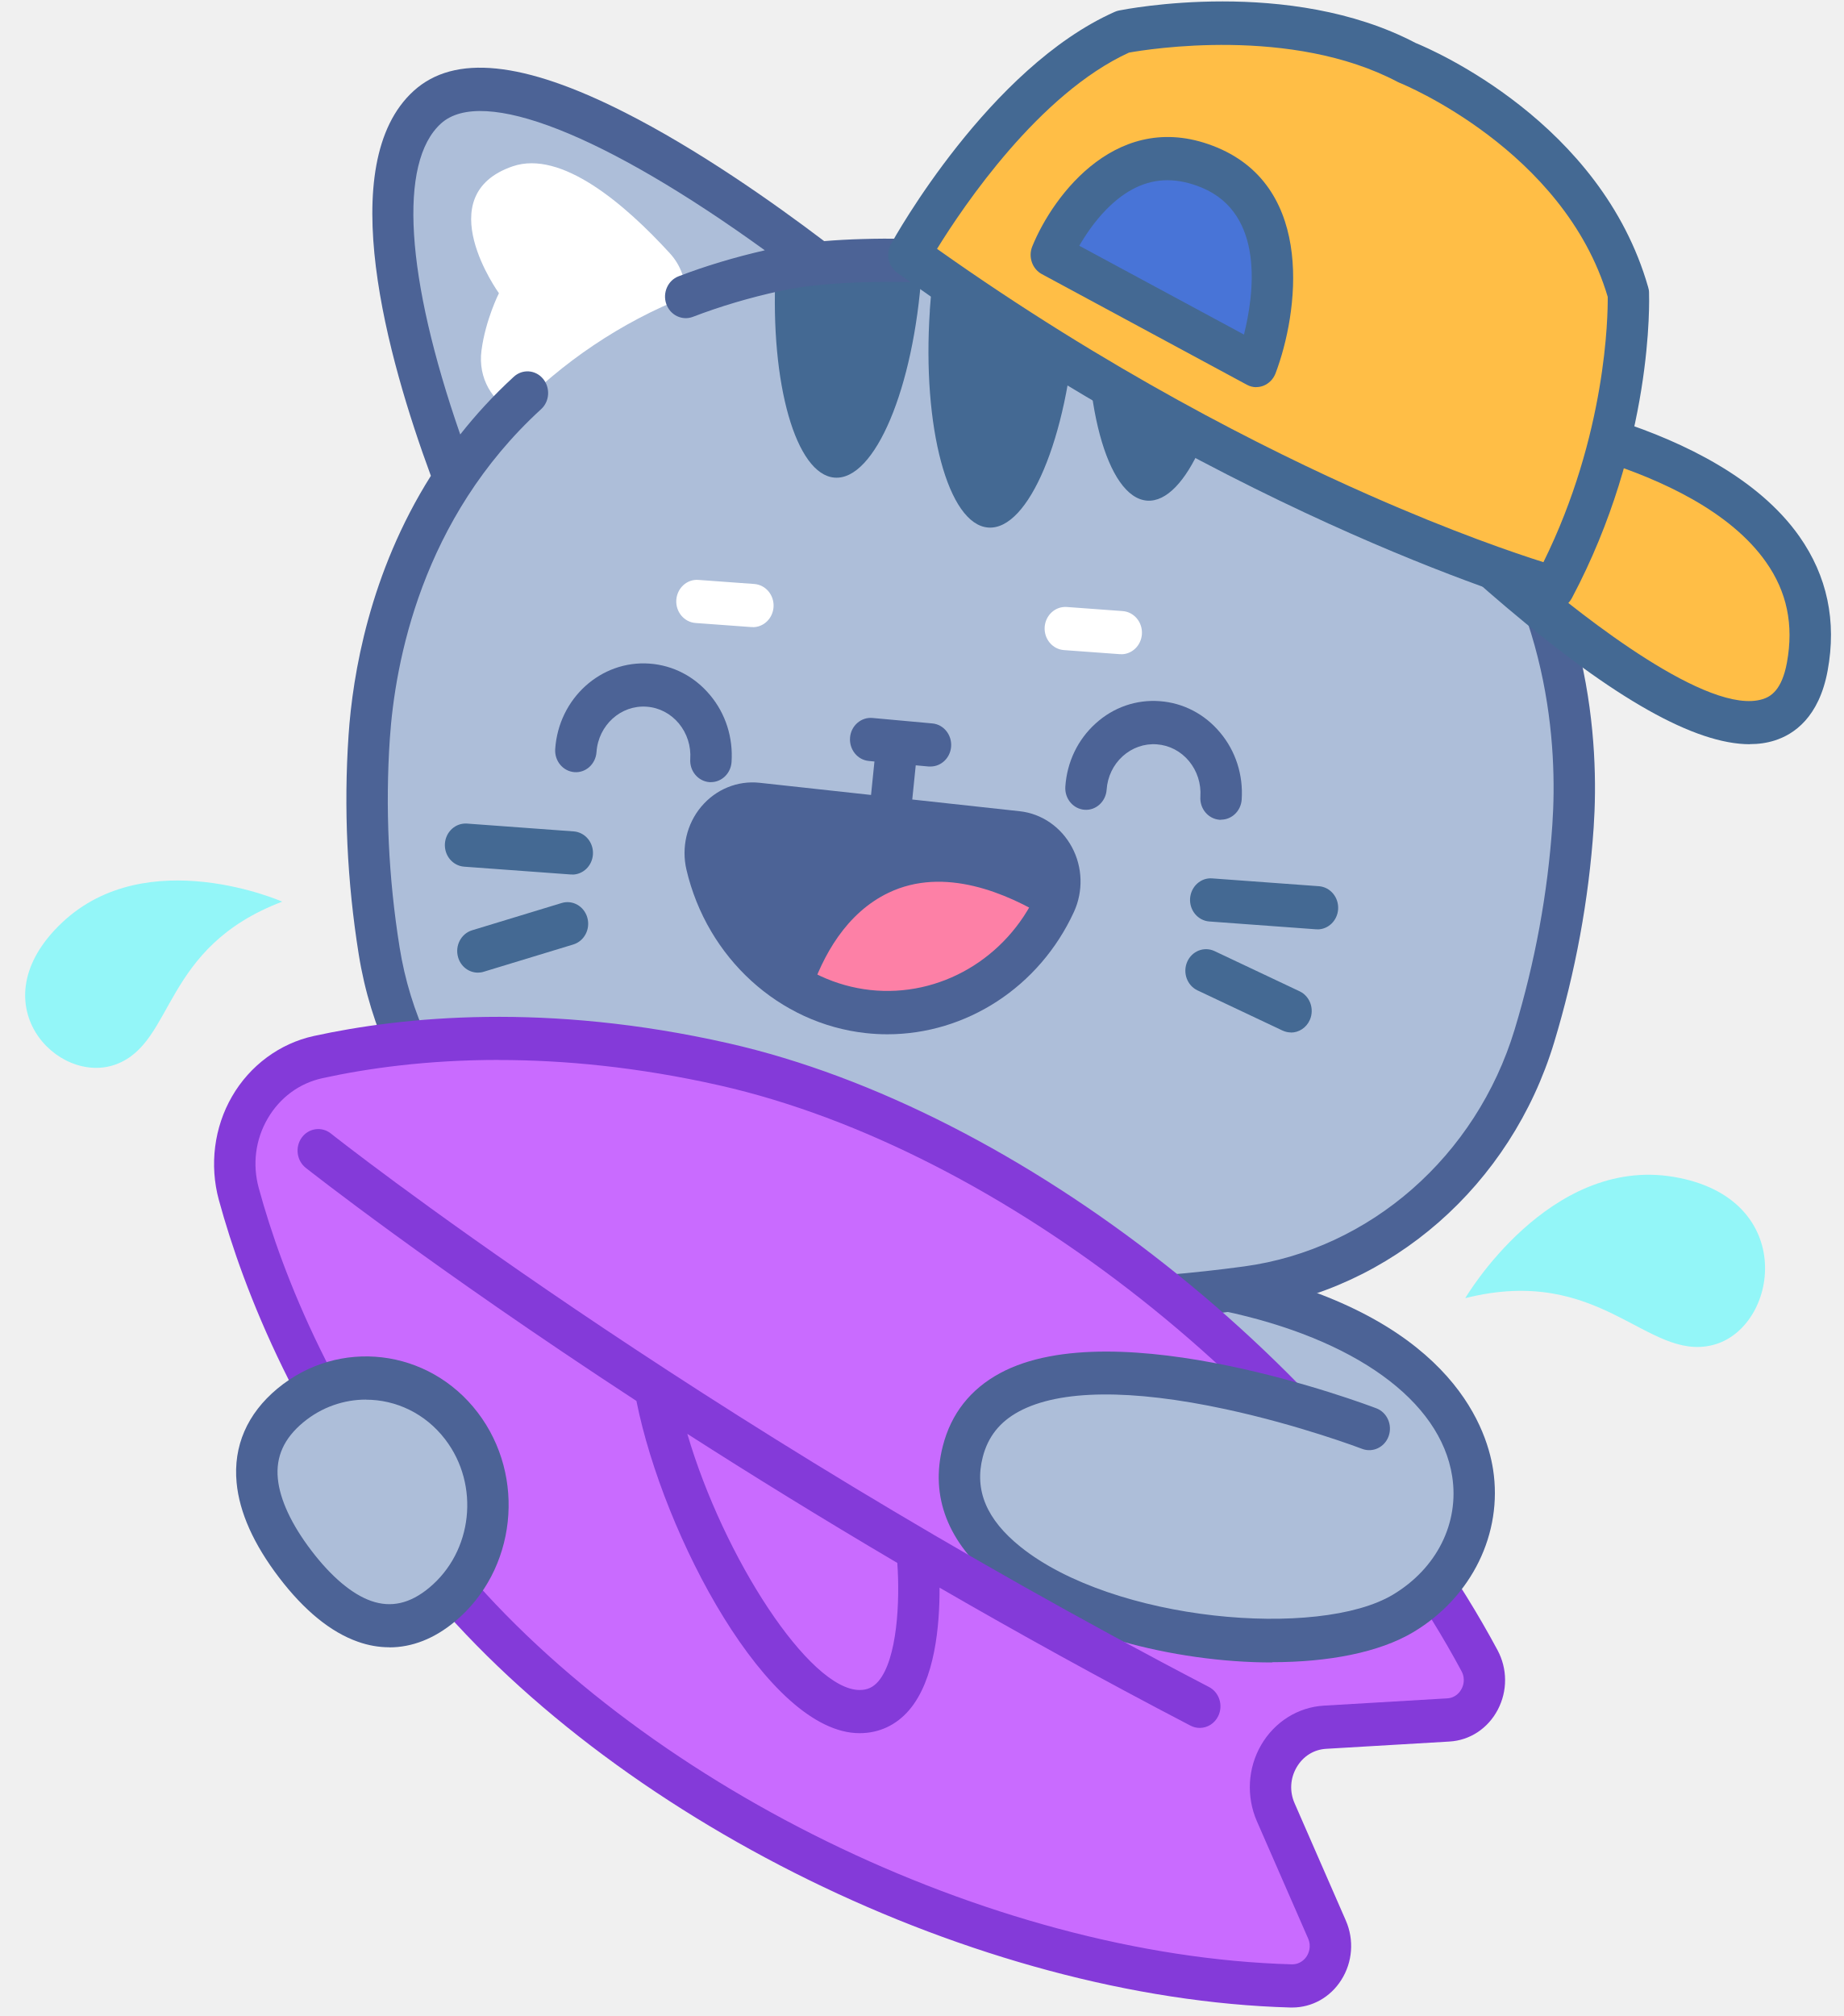
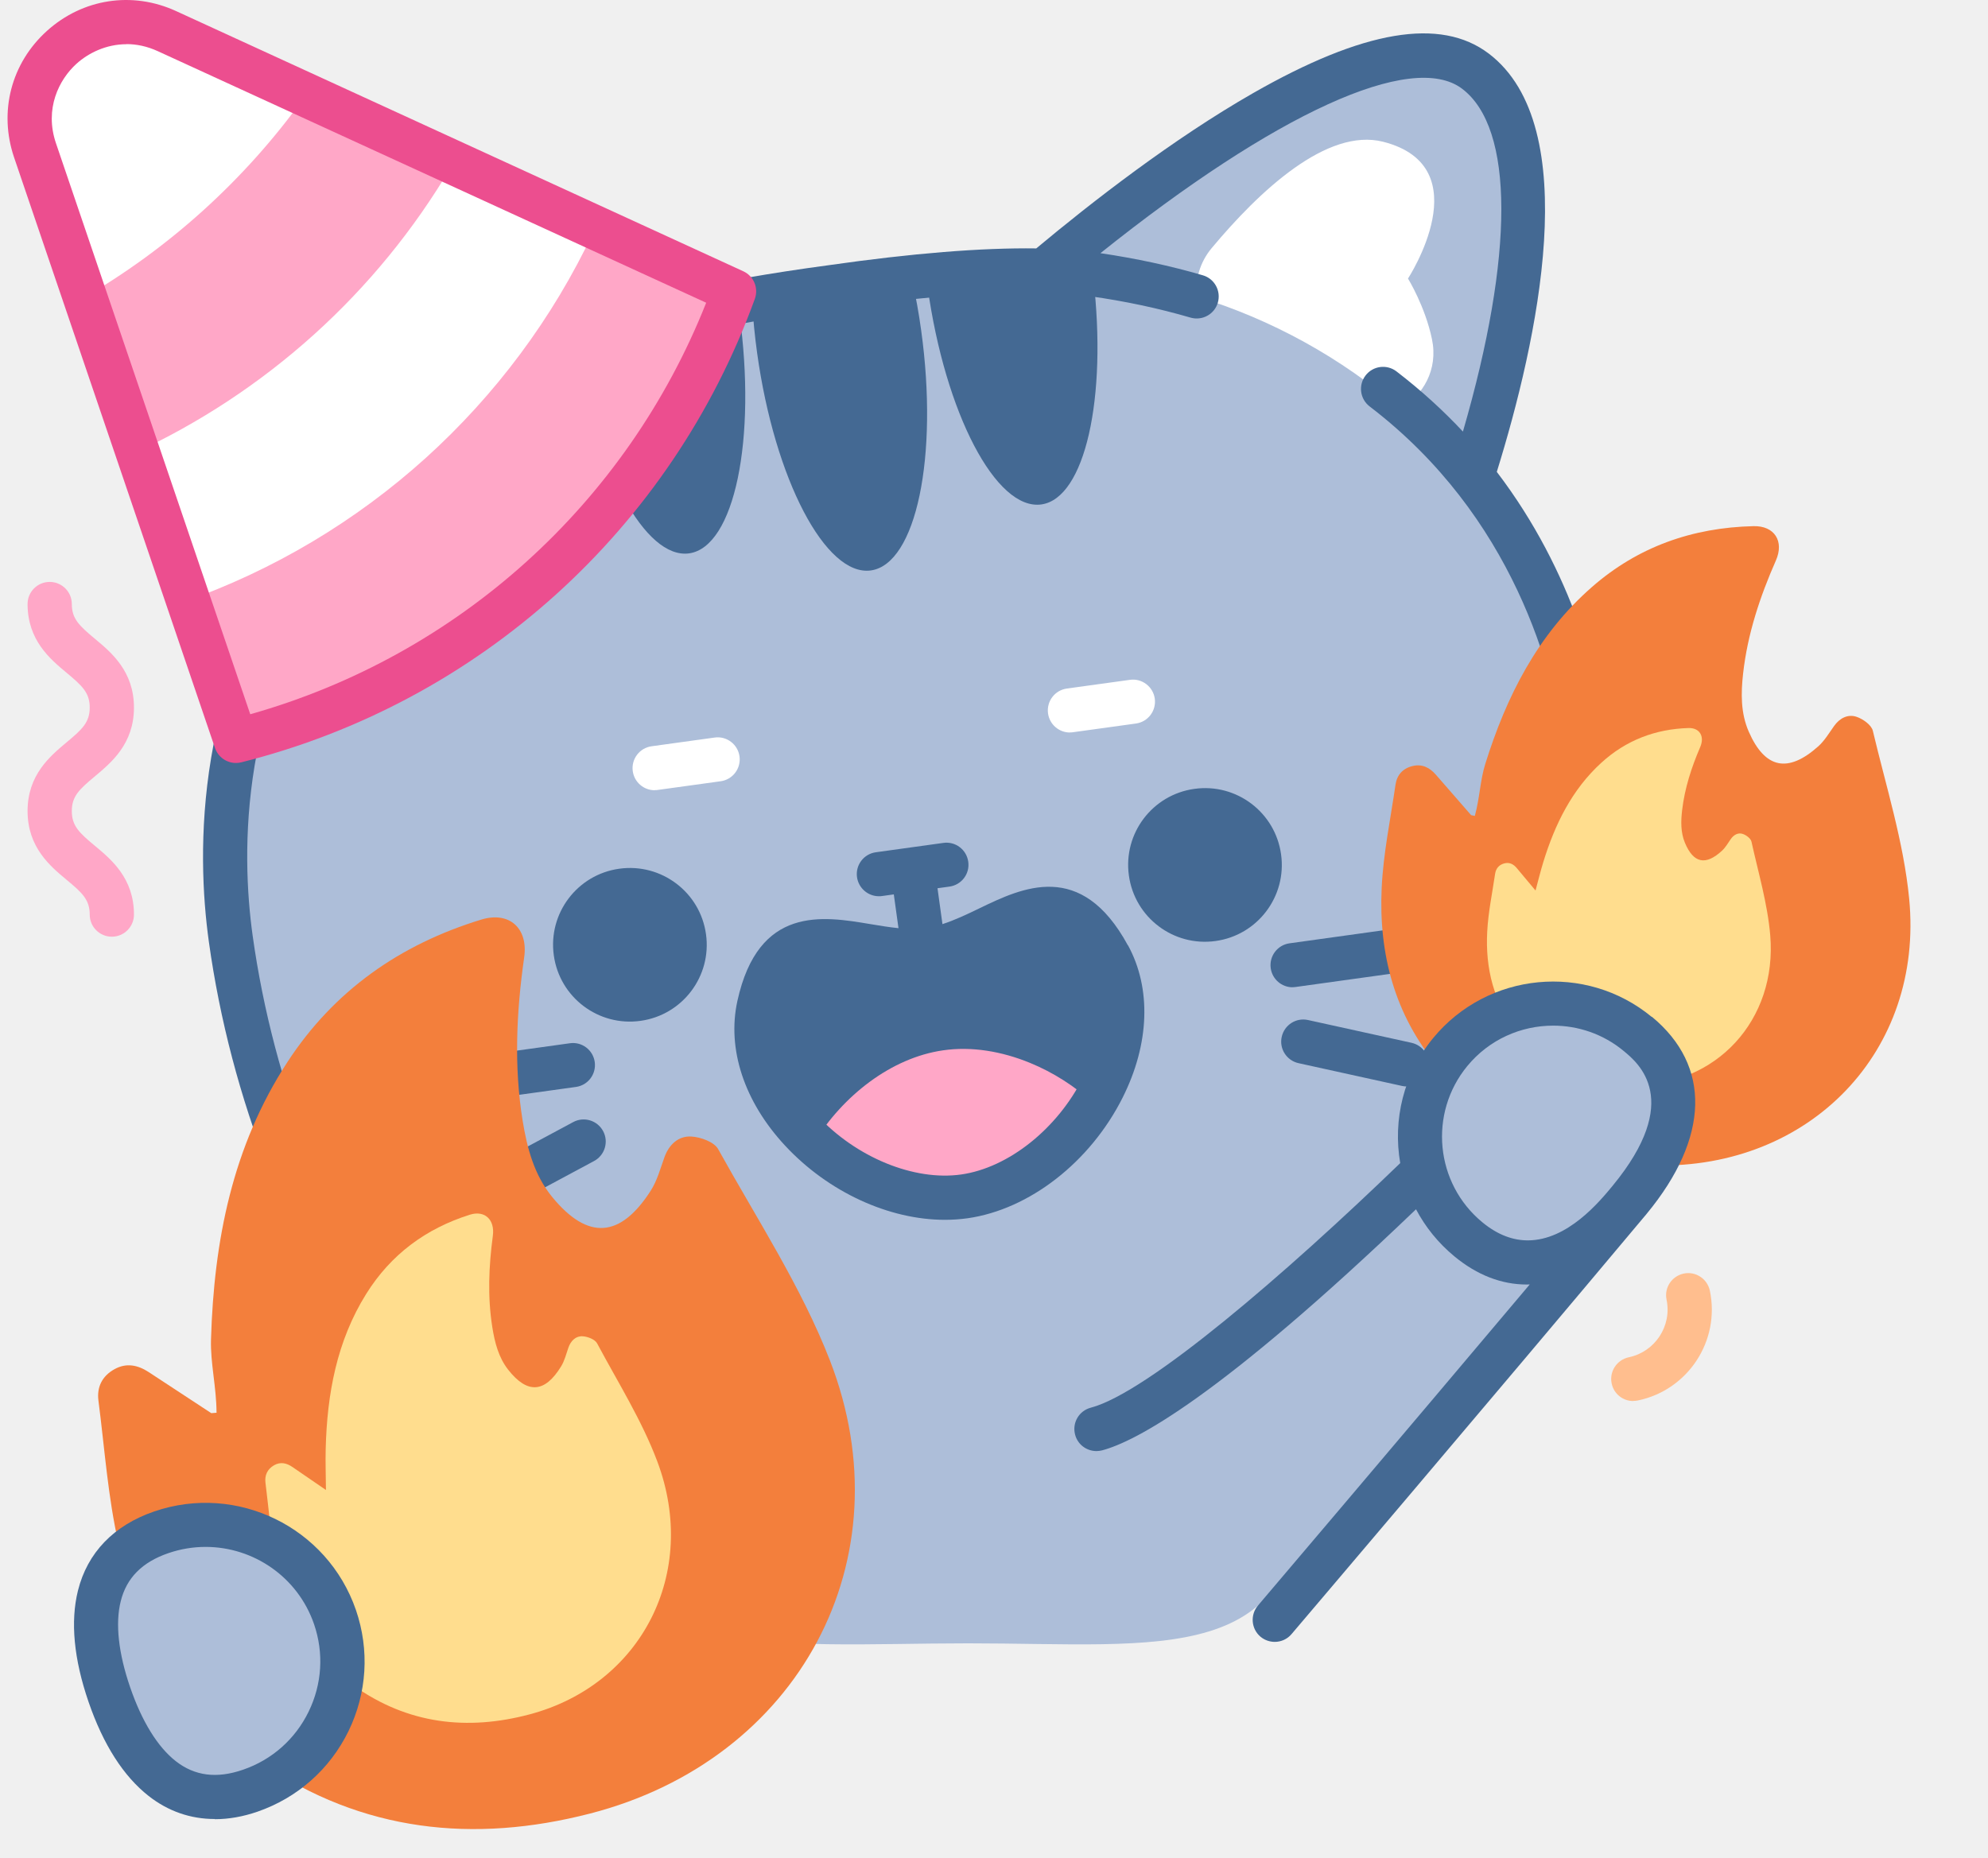
- <svg xmlns="http://www.w3.org/2000/svg" width="139" height="152" viewBox="0 0 139 152" fill="none">
-   <path d="M105.807 121.637C114.781 116.257 114.236 100.892 90.394 96.835L72.589 109.431C69.429 121.664 97.023 126.9 105.807 121.643V121.637Z" fill="#ADBED9" />
-   <path d="M32.229 8.072C37.997 2.85 54.475 14.336 61.702 19.852C65.486 19.476 70.335 19.565 75.86 20.003C81.392 20.387 86.201 21.004 89.9 21.929C97.797 17.522 118.492 35.43 114.892 42.023C118.157 48.828 119.031 56.086 118.611 62.254C118.249 67.585 117.283 72.862 115.7 78.091C112.606 88.303 104.196 95.704 94.013 97.082C86.148 98.144 78.343 98.391 70.591 97.822C62.838 97.253 55.145 95.862 47.504 93.655C37.61 90.797 30.277 82.238 28.589 71.67C27.728 66.256 27.479 60.89 27.84 55.558C28.254 49.397 30.094 42.338 34.246 36.081C31.578 29.029 26.5 13.253 32.229 8.065V8.072Z" fill="#ADBED9" />
-   <path d="M70.118 23.402C69.521 32.222 71.498 39.556 74.52 39.775C77.549 40.001 80.492 33.031 81.09 24.211C81.169 23.005 81.209 21.826 81.189 20.689C77.635 20.257 74.067 19.996 70.486 19.907C70.322 21.031 70.197 22.203 70.112 23.402H70.118Z" fill="#446993" />
-   <path d="M82.095 21.374C81.497 30.187 83.468 37.52 86.496 37.746C89.413 37.959 92.258 31.483 92.994 23.122C91.141 22.471 89.223 21.963 87.239 21.607C85.544 21.305 83.842 21.038 82.141 20.819C82.121 21.011 82.108 21.189 82.095 21.381V21.374Z" fill="#446993" />
-   <path d="M58.483 20.503C58.069 28.926 60.014 35.793 62.938 36.012C65.966 36.238 68.909 29.262 69.501 20.448C69.514 20.256 69.527 20.078 69.534 19.886C67.563 19.852 65.585 19.873 63.608 19.948C61.867 20.01 60.152 20.202 58.483 20.51V20.503Z" fill="#446993" />
-   <path d="M37.622 22.107C37.622 22.107 36.611 24.108 36.308 26.418C36.026 28.549 37.156 30.276 38.726 31.078C42.399 27.295 46.82 24.307 51.715 22.368C51.748 21.203 51.36 20.024 50.513 19.099C47.109 15.377 42.326 11.286 38.66 12.54C32.281 14.726 37.622 22.107 37.622 22.107Z" fill="white" />
-   <path d="M26.282 55.455C26.591 50.849 27.872 43.194 32.491 35.875C29.239 27.055 25.113 12.361 31.203 6.845C34.265 4.076 39.462 4.604 47.096 8.469C52.608 11.258 58.239 15.219 62.148 18.18C65.774 17.878 70.4 17.94 75.964 18.379C83.842 18.92 89.761 19.921 93.546 21.353C95.891 22.244 98.131 23.279 100.194 24.437C100.956 24.862 101.239 25.849 100.832 26.644C100.549 27.192 100.01 27.5 99.458 27.5C99.209 27.5 98.959 27.439 98.723 27.308C96.791 26.226 94.695 25.252 92.488 24.423C88.973 23.101 83.349 22.162 75.748 21.634C68.166 21.038 62.47 21.14 58.81 21.942C56.511 22.443 54.303 23.101 52.247 23.889C51.439 24.197 50.538 23.765 50.243 22.922C49.947 22.079 50.361 21.14 51.169 20.832C53.219 20.044 55.407 19.393 57.673 18.872C45.591 10.141 36.374 6.481 33.253 9.312C30.021 12.238 30.586 20.907 34.705 32.757C35.881 31.263 37.221 29.803 38.745 28.405C39.396 27.809 40.381 27.877 40.946 28.556C41.511 29.234 41.452 30.262 40.802 30.852C31.781 39.103 29.784 49.958 29.396 55.695C29.048 60.876 29.291 66.173 30.132 71.423C31.709 81.319 38.693 89.433 47.924 92.106C55.433 94.272 63.094 95.656 70.708 96.218C78.316 96.78 86.095 96.533 93.815 95.484C103.308 94.196 111.317 87.178 114.215 77.618C115.752 72.54 116.711 67.338 117.059 62.15C117.447 56.414 116.934 45.374 109.116 35.889C108.558 35.203 108.63 34.182 109.281 33.593C109.931 33.01 110.916 33.086 111.481 33.764C120.029 44.14 120.594 56.147 120.173 62.383C119.806 67.825 118.8 73.28 117.191 78.598C113.932 89.365 104.911 97.266 94.216 98.712C89.045 99.411 83.855 99.761 78.704 99.761C75.951 99.761 73.205 99.658 70.485 99.459C62.667 98.884 54.796 97.465 47.089 95.238C36.696 92.236 28.831 83.094 27.051 71.957C26.171 66.454 25.914 60.903 26.282 55.462V55.455Z" fill="#4C6396" />
-   <path d="M53.607 58.971C54.421 58.971 55.105 58.313 55.164 57.456C55.288 55.606 54.717 53.81 53.547 52.412C52.378 51.007 50.762 50.164 48.981 50.034C45.315 49.767 42.122 52.659 41.866 56.476C41.807 57.374 42.451 58.148 43.312 58.217C44.172 58.285 44.915 57.607 44.98 56.709C45.118 54.674 46.82 53.139 48.764 53.283C49.711 53.351 50.571 53.803 51.189 54.544C51.806 55.291 52.115 56.243 52.05 57.23C51.99 58.128 52.634 58.902 53.495 58.971C53.534 58.971 53.567 58.971 53.607 58.971Z" fill="#4C6396" />
-   <path d="M92.073 61.801C92.888 61.801 93.572 61.144 93.631 60.287C93.755 58.436 93.184 56.641 92.014 55.243C90.845 53.838 89.229 52.995 87.448 52.865C85.674 52.734 83.953 53.331 82.613 54.551C81.266 55.77 80.458 57.456 80.333 59.314C80.274 60.211 80.918 60.986 81.778 61.054C82.632 61.123 83.382 60.444 83.447 59.547C83.513 58.56 83.947 57.662 84.656 57.018C85.372 56.374 86.285 56.051 87.231 56.12C88.178 56.189 89.038 56.641 89.656 57.381C90.273 58.128 90.582 59.081 90.516 60.068C90.457 60.965 91.101 61.74 91.962 61.808C92.001 61.808 92.034 61.808 92.073 61.808V61.801Z" fill="#4C6396" />
-   <path d="M43.154 65.94C43.969 65.94 44.652 65.282 44.711 64.425C44.77 63.528 44.127 62.753 43.266 62.685L35.218 62.095C34.357 62.034 33.614 62.705 33.549 63.603C33.49 64.501 34.134 65.275 34.994 65.344L43.042 65.933C43.082 65.933 43.115 65.933 43.154 65.933V65.94Z" fill="#446993" />
-   <path d="M36.038 73.334C36.182 73.334 36.327 73.314 36.478 73.266L43.232 71.21C44.06 70.956 44.533 70.052 44.289 69.188C44.046 68.325 43.179 67.831 42.351 68.085L35.597 70.141C34.77 70.394 34.297 71.299 34.54 72.162C34.737 72.875 35.361 73.334 36.038 73.334Z" fill="#446993" />
-   <path d="M99.346 70.073C100.16 70.073 100.844 69.415 100.903 68.558C100.962 67.66 100.318 66.886 99.457 66.817L91.409 66.228C90.549 66.159 89.806 66.838 89.74 67.736C89.681 68.633 90.325 69.408 91.186 69.476L99.234 70.066C99.273 70.066 99.306 70.066 99.346 70.066V70.073Z" fill="#446993" />
-   <path d="M97.347 77.851C97.939 77.851 98.51 77.495 98.773 76.891C99.128 76.069 98.779 75.11 97.998 74.74L91.585 71.71C90.797 71.34 89.877 71.704 89.522 72.519C89.168 73.341 89.516 74.301 90.298 74.671L96.71 77.7C96.92 77.796 97.137 77.844 97.354 77.844L97.347 77.851Z" fill="#446993" />
-   <path d="M56.773 47.287C57.587 47.287 58.271 46.629 58.33 45.772C58.389 44.874 57.745 44.1 56.885 44.031L52.667 43.723C51.806 43.654 51.063 44.333 50.998 45.231C50.939 46.129 51.583 46.903 52.443 46.971L56.661 47.28C56.7 47.28 56.733 47.28 56.773 47.28V47.287Z" fill="white" />
-   <path d="M84.55 49.329C85.365 49.329 86.048 48.671 86.107 47.815C86.166 46.917 85.522 46.142 84.662 46.074L80.444 45.765C79.583 45.704 78.841 46.375 78.775 47.273C78.716 48.171 79.36 48.945 80.22 49.014L84.438 49.322C84.478 49.322 84.511 49.322 84.55 49.322V49.329Z" fill="white" />
-   <path d="M53.278 65.173C53.685 66.92 54.395 68.545 55.354 69.991C56.773 72.142 58.738 73.89 61.063 75C62.417 75.651 63.895 76.076 65.459 76.254C69.71 76.714 73.717 75.151 76.595 72.307C77.515 71.395 78.316 70.354 78.973 69.203C79.19 68.826 79.387 68.435 79.578 68.037C80.635 65.735 79.164 63.035 76.726 62.767L57.102 60.629C54.664 60.369 52.693 62.699 53.272 65.173H53.278Z" fill="#4C6396" />
-   <path d="M61.063 75.007C62.417 75.658 63.895 76.083 65.459 76.261C69.709 76.721 73.717 75.158 76.595 72.314C77.514 71.402 78.316 70.361 78.973 69.209C75.951 67.352 71.201 65.296 67.002 67.311C63.816 68.839 62.036 72.04 61.057 75.014L61.063 75.007Z" fill="#FD80A6" />
-   <path d="M52.878 60.821C53.975 59.512 55.617 58.84 57.273 59.019L65.682 59.937L65.939 57.415L65.518 57.374C64.657 57.298 64.027 56.504 64.099 55.613C64.171 54.715 64.933 54.057 65.787 54.132L70.301 54.544C71.162 54.619 71.793 55.414 71.72 56.305C71.648 57.155 70.965 57.792 70.17 57.792C70.124 57.792 70.078 57.792 70.032 57.792L69.053 57.703L68.79 60.28L76.891 61.164C78.546 61.342 80.018 62.356 80.833 63.878C81.641 65.379 81.693 67.201 80.984 68.75C78.376 74.425 72.857 77.982 66.911 77.982C66.379 77.982 65.84 77.954 65.295 77.893C58.758 77.18 53.318 72.225 51.761 65.564C51.373 63.898 51.787 62.123 52.871 60.828L52.878 60.821ZM54.803 64.782C56.044 70.107 60.4 74.069 65.63 74.644C70.86 75.213 75.905 72.273 78.172 67.332C78.448 66.729 78.428 66.043 78.113 65.454C77.791 64.851 77.226 64.46 76.569 64.392L56.951 62.26C56.294 62.185 55.67 62.445 55.23 62.966C54.803 63.473 54.645 64.138 54.796 64.789L54.803 64.782Z" fill="#4C6396" />
-   <path d="M23.985 79.703C19.498 80.683 16.752 85.419 18.013 90.017C19.86 96.774 23.9 107.075 32.724 118.047C47.059 135.879 74.344 149.085 97.365 149.729C99.494 149.791 100.952 147.495 100.066 145.474L96.202 136.633C94.934 133.727 96.859 130.403 99.914 130.225L109.211 129.677C111.34 129.553 112.608 127.141 111.57 125.202C100.309 104.238 76.407 85.192 54.615 80.244C41.199 77.201 30.575 78.257 23.985 79.696V79.703Z" fill="#C96BFF" />
-   <path d="M97.443 151.36C98.935 151.36 100.315 150.592 101.142 149.283C101.996 147.94 102.121 146.261 101.484 144.801L97.621 135.96C97.233 135.076 97.286 134.09 97.772 133.253C98.258 132.417 99.066 131.91 99.999 131.855L109.296 131.307C110.84 131.218 112.2 130.32 112.942 128.908C113.684 127.497 113.678 125.818 112.922 124.413C101.372 102.9 76.985 83.663 54.936 78.66C41.237 75.556 30.364 76.646 23.656 78.112C21.094 78.674 18.847 80.333 17.5 82.663C16.147 84.993 15.786 87.837 16.502 90.469C18.381 97.342 22.507 107.89 31.514 119.095C46.014 137.126 73.686 150.702 97.312 151.36C97.352 151.36 97.391 151.36 97.437 151.36H97.443ZM37.611 79.921C42.466 79.921 48.064 80.436 54.279 81.84C75.533 86.658 99.053 105.231 110.209 126.003C110.531 126.606 110.321 127.14 110.209 127.339C110.104 127.545 109.782 128.018 109.118 128.052L99.822 128.6C97.871 128.717 96.11 129.827 95.098 131.568C94.086 133.308 93.968 135.453 94.776 137.311L98.639 146.151C98.915 146.782 98.659 147.296 98.541 147.488C98.416 147.68 98.068 148.118 97.404 148.104C74.593 147.467 47.886 134.384 33.912 116.998C25.259 106.231 21.304 96.143 19.511 89.571C19.024 87.782 19.261 85.925 20.181 84.342C21.101 82.759 22.566 81.676 24.307 81.292C27.69 80.552 32.184 79.915 37.611 79.915V79.921Z" fill="#843AD9" />
-   <path d="M105.806 121.637C112.172 117.826 113.749 108.972 105.602 102.708L103.231 107.697C103.231 107.697 75.735 97.191 72.582 109.424C69.422 121.657 97.015 126.893 105.799 121.637H105.806Z" fill="#ADBED9" />
-   <path d="M95.912 125.324C100.136 125.324 103.993 124.604 106.588 123.049C110.983 120.417 113.336 115.606 112.587 110.788C112.054 107.375 109.072 99.069 92.837 95.642C91.99 95.464 91.372 98.658 92.22 98.836C102.153 100.933 108.618 105.6 109.505 111.316C110.051 114.832 108.342 118.251 105.038 120.232C99.453 123.576 83.981 122.274 76.945 116.62C74.389 114.564 73.463 112.358 74.106 109.856C74.501 108.321 75.394 107.197 76.833 106.423C79.888 104.771 85.282 104.709 92.43 106.251C98.008 107.451 102.666 109.219 102.712 109.239C103.52 109.548 104.42 109.116 104.716 108.273C105.011 107.43 104.597 106.491 103.789 106.183C102.994 105.881 84.185 98.788 75.401 103.537C73.173 104.744 71.721 106.587 71.097 109.02C70.112 112.817 71.478 116.339 75.046 119.211C79.881 123.097 88.481 125.344 95.925 125.344L95.912 125.324Z" fill="#4C6396" />
-   <path d="M21.883 105.985C25.858 102.689 31.64 103.374 34.8 107.52C37.96 111.666 37.303 117.697 33.328 120.994C29.353 124.29 25.418 122.07 22.258 117.93C19.098 113.784 17.909 109.288 21.883 105.992V105.985Z" fill="#ADBED9" />
-   <path d="M29.359 124.207C31.067 124.207 32.743 123.556 34.3 122.261C38.938 118.409 39.714 111.337 36.021 106.498C32.329 101.66 25.549 100.851 20.91 104.703C18.644 106.588 17.579 109.034 17.842 111.789C18.052 114.03 19.13 116.429 21.035 118.93C22.941 121.432 24.944 123.063 26.988 123.782C27.782 124.063 28.571 124.2 29.359 124.2V124.207ZM27.599 105.532C29.846 105.532 32.073 106.56 33.577 108.534C36.199 111.967 35.653 116.991 32.355 119.718C30.916 120.911 29.484 121.233 27.986 120.705C26.541 120.198 24.984 118.882 23.479 116.909C21.975 114.935 21.101 113.057 20.95 111.474C20.792 109.829 21.416 108.452 22.855 107.252C24.255 106.087 25.936 105.525 27.599 105.525V105.532Z" fill="#4C6396" />
-   <path d="M22.756 85.767C23.275 85.054 24.261 84.917 24.944 85.458C25.207 85.671 51.855 106.724 91.169 127.195C91.938 127.599 92.253 128.572 91.865 129.381C91.59 129.95 91.044 130.279 90.466 130.279C90.23 130.279 89.993 130.224 89.77 130.107C83.075 126.619 76.748 123.117 70.848 119.704C70.861 122.548 70.507 126.646 68.562 128.928C67.583 130.073 66.289 130.676 64.817 130.676C57.899 130.676 50.015 115.757 47.991 105.627C32.447 95.471 23.209 88.172 23.052 88.049C22.369 87.507 22.237 86.479 22.756 85.767ZM64.824 127.421C65.408 127.421 65.849 127.215 66.236 126.763C67.662 125.091 67.872 120.711 67.662 117.84C61.92 114.454 56.618 111.179 51.828 108.108C54.555 117.415 61.033 127.421 64.824 127.421Z" fill="#843AD9" />
-   <path d="M102.076 32.702C102.076 32.702 133.382 65.988 136.279 50.26C139.216 34.346 112.331 31.173 112.331 31.173L102.076 32.702Z" fill="#FFBE46" />
-   <path d="M131.935 56.106C132.612 56.106 133.236 56.017 133.814 55.832C135.279 55.373 137.165 54.084 137.815 50.569C138.505 46.834 137.783 43.427 135.68 40.439C129.485 31.647 113.198 29.632 112.508 29.55C111.654 29.447 110.879 30.091 110.78 30.982C110.682 31.873 111.299 32.681 112.153 32.784C112.344 32.805 127.79 34.731 133.164 42.372C134.754 44.627 135.266 47.108 134.747 49.952C134.366 52.035 133.519 52.529 132.914 52.714C128.847 53.988 119.406 46.511 115.543 43.242C108.927 37.636 103.251 31.619 103.192 31.564C102.587 30.92 101.602 30.913 100.984 31.544C100.367 32.174 100.36 33.202 100.965 33.847C101.024 33.908 106.805 40.042 113.559 45.758C121.752 52.7 127.803 56.106 131.942 56.113L131.935 56.106Z" fill="#446993" />
-   <path d="M117.16 44.318C117.16 44.318 94.651 38.054 68.542 19.228C68.542 19.228 75.592 6.44 84.671 2.404C84.671 2.404 96.964 -0.105 106.116 4.741C106.116 4.741 119.315 9.949 122.79 22.134C122.79 22.134 123.217 32.914 117.166 44.325L117.16 44.318Z" fill="#FFBE46" />
-   <path d="M117.16 45.943C117.719 45.943 118.244 45.627 118.527 45.1C124.722 33.428 124.361 22.511 124.348 22.052C124.348 21.915 124.321 21.785 124.282 21.655C120.734 9.223 108.008 3.754 106.747 3.24C97.24 -1.749 84.895 0.691 84.37 0.793C84.264 0.814 84.159 0.848 84.054 0.896C74.6 5.097 67.478 17.865 67.183 18.406C66.775 19.14 66.979 20.078 67.649 20.558C93.679 39.329 116.523 45.819 116.753 45.881C116.884 45.915 117.022 45.936 117.154 45.936L117.16 45.943ZM121.233 22.388C121.247 23.8 121.135 32.778 116.385 42.386C114.296 41.728 109.572 40.124 103.186 37.301C95.4 33.867 83.535 27.891 70.658 18.763C72.649 15.535 78.351 7.071 85.132 3.966C86.551 3.713 97.398 1.945 105.413 6.187C105.466 6.214 105.512 6.235 105.564 6.255C105.689 6.303 117.935 11.286 121.233 22.381V22.388Z" fill="#446993" />
-   <path d="M94.729 27.562L79.27 19.221C79.27 19.221 83.291 9.325 91.208 12.642C99.131 15.959 94.729 27.562 94.729 27.562Z" fill="#4874D7" />
-   <path d="M94.729 29.186C94.913 29.186 95.097 29.152 95.274 29.083C95.688 28.919 96.017 28.583 96.181 28.158C97.902 23.621 99.197 14.225 91.792 11.127C84.401 8.037 79.434 14.657 77.838 18.584C77.522 19.365 77.838 20.277 78.561 20.667L94.02 29.008C94.243 29.131 94.493 29.193 94.736 29.193L94.729 29.186ZM88.034 13.588C88.869 13.588 89.729 13.78 90.629 14.15C95.399 16.144 94.558 22.209 93.803 25.225L81.385 18.529C81.845 17.734 82.529 16.706 83.429 15.788C84.874 14.321 86.398 13.588 88.034 13.588Z" fill="#446993" />
-   <path d="M110.491 97.876C110.491 97.876 116.778 87.144 126.213 88.734C135.647 90.324 134.123 100.165 129.149 101.412C124.176 102.667 120.72 95.299 110.497 97.876H110.491Z" fill="#93F6F8" />
-   <path d="M21.283 67.981C21.283 67.981 11.109 63.501 4.686 69.556C-1.737 75.611 4.35 81.919 8.776 80.237C13.208 78.558 12.176 71.438 21.283 67.981Z" fill="#93F6F8" />
+ <svg xmlns="http://www.w3.org/2000/svg" width="153" height="143" viewBox="0 0 153 143" fill="none">
+   <path d="M140.374 78.64C139.752 78.64 139.13 78.562 138.516 78.392C136.672 77.898 135.132 76.718 134.171 75.065C133.698 74.253 133.98 73.214 134.793 72.741C135.605 72.275 136.643 72.55 137.117 73.362C137.618 74.231 138.424 74.846 139.392 75.107C140.359 75.369 141.37 75.234 142.231 74.733C143.044 74.26 144.082 74.542 144.556 75.355C145.029 76.167 144.746 77.206 143.934 77.679C142.832 78.315 141.61 78.64 140.366 78.64H140.374Z" fill="#FFBE8E" />
+   <path d="M125.696 107.849C124.905 107.849 124.198 107.297 124.036 106.492C123.845 105.574 124.432 104.677 125.357 104.479C127.377 104.055 128.684 102.07 128.261 100.049C128.07 99.131 128.656 98.234 129.582 98.036C130.5 97.845 131.397 98.432 131.595 99.357C132.4 103.214 129.914 107.008 126.049 107.806C125.929 107.827 125.816 107.841 125.703 107.841L125.696 107.849Z" fill="#FFBE8E" />
+   <path d="M8.607 72.105C7.668 72.105 6.905 71.342 6.905 70.403C6.905 69.258 6.325 68.721 5.124 67.725C3.86 66.673 2.122 65.224 2.122 62.434C2.122 59.644 3.86 58.202 5.124 57.143C6.325 56.139 6.905 55.61 6.905 54.465C6.905 53.321 6.325 52.791 5.124 51.788C3.86 50.735 2.122 49.287 2.122 46.496C2.122 45.557 2.885 44.794 3.824 44.794C4.764 44.794 5.527 45.557 5.527 46.496C5.527 47.641 6.106 48.171 7.307 49.174C8.572 50.227 10.31 51.675 10.31 54.465C10.31 57.256 8.572 58.697 7.307 59.757C6.106 60.76 5.527 61.289 5.527 62.434C5.527 63.578 6.106 64.115 7.307 65.111C8.572 66.164 10.31 67.612 10.31 70.403C10.31 71.342 9.547 72.105 8.607 72.105Z" fill="#FFA7C7" />
+   <path d="M122.175 57.757C121.229 50.961 118.58 43.282 113.309 36.67C115.874 28.644 120.551 10.771 113.543 5.473C106.485 0.139 88.301 14.148 80.361 20.831C75.953 20.711 70.358 21.191 64.007 22.103C57.642 22.957 52.131 24.024 47.921 25.338C38.462 21.078 17.148 12.544 11.807 19.609C6.509 26.617 15.89 42.547 20.532 49.569C17.268 57.368 16.809 65.472 17.748 72.267C18.568 78.145 20.08 83.917 22.305 89.59C26.332 99.861 35.466 107.088 46.239 108.671C45.971 110.204 45.83 111.779 45.83 113.39C45.83 128.43 59.46 126.5 74.5 126.5C89.54 126.5 100.297 128.43 100.297 113.39C100.297 109.66 99.548 106.106 98.192 102.871C99.562 102.433 100.933 101.981 102.296 101.5C113.514 97.558 121.356 87.499 122.514 75.665C123.108 69.597 122.995 63.635 122.175 57.757Z" fill="#ADBED9" />
+   <path d="M58.27 27.175C59.62 36.903 63.547 44.391 67.023 43.911C70.506 43.423 72.244 35.151 70.894 25.423C70.711 24.088 70.478 22.802 70.202 21.573C66.069 21.954 61.965 22.526 57.889 23.289C57.959 24.547 58.087 25.854 58.27 27.175Z" fill="#446993" />
+   <path d="M71.389 22.096C72.738 31.816 76.659 39.312 80.142 38.831C83.498 38.365 85.228 30.644 84.14 21.382C81.894 21.114 79.598 21.029 77.267 21.114C75.274 21.191 73.282 21.311 71.304 21.481C71.325 21.693 71.354 21.891 71.382 22.103L71.389 22.096Z" fill="#446993" />
+   <path d="M44.417 26.815C45.886 36.062 49.666 43.063 53.035 42.597C56.518 42.109 58.249 33.83 56.9 24.109C56.871 23.897 56.843 23.7 56.808 23.495C54.569 23.926 52.329 24.427 50.104 24.978C48.147 25.466 46.247 26.08 44.424 26.815H44.417Z" fill="#446993" />
+   <path d="M108.364 21.446C108.364 21.446 109.685 23.586 110.208 26.115C110.696 28.454 109.523 30.453 107.764 31.463C103.235 27.556 97.902 24.596 92.102 22.823C91.975 21.538 92.335 20.202 93.246 19.107C96.906 14.72 102.119 9.811 106.45 10.913C113.988 12.834 108.364 21.439 108.364 21.439V21.446Z" fill="white" />
+   <path d="M57.359 110.903C54.505 110.903 51.587 110.811 48.698 110.635C42.552 110.253 36.688 108.134 31.729 104.51C26.784 100.893 22.976 95.948 20.73 90.204C18.469 84.439 16.908 78.484 16.074 72.493C15.12 65.634 14.88 52.317 23.951 40.181C24.516 39.432 25.576 39.276 26.332 39.834C27.081 40.4 27.236 41.459 26.678 42.215C18.328 53.37 18.561 65.676 19.444 72.02C20.242 77.742 21.74 83.443 23.902 88.961C27.985 99.374 37.804 106.544 48.917 107.237C51.736 107.413 54.583 107.498 57.366 107.498C58.306 107.498 59.069 108.261 59.069 109.2C59.069 110.14 58.306 110.903 57.366 110.903H57.359Z" fill="#446993" />
+   <path d="M123.857 57.524C123.15 52.445 121.102 44.066 115.196 36.324C118.297 26.327 121.992 9.733 114.567 4.117C110.858 1.312 104.931 2.315 96.44 7.169C90.279 10.694 84.049 15.533 79.753 19.122C75.536 19.065 70.188 19.496 63.773 20.415C54.717 21.63 47.963 23.198 43.703 25.077C41.061 26.243 38.56 27.564 36.264 29.005C35.466 29.506 35.233 30.552 35.728 31.35C36.053 31.866 36.604 32.149 37.169 32.149C37.48 32.149 37.79 32.064 38.073 31.887C40.228 30.538 42.58 29.294 45.074 28.192C49.044 26.448 55.487 24.964 64.247 23.784C72.978 22.534 79.584 22.202 83.879 22.802C86.578 23.177 89.177 23.735 91.622 24.448C92.526 24.71 93.466 24.194 93.727 23.297C93.988 22.392 93.472 21.453 92.575 21.192C90.082 20.464 87.425 19.892 84.691 19.489C98.135 8.73 108.654 3.905 112.525 6.83C116.545 9.867 116.538 19.63 112.589 33.222C111.084 31.612 109.389 30.058 107.474 28.588C106.725 28.016 105.659 28.164 105.094 28.906C104.521 29.655 104.67 30.721 105.411 31.287C116.482 39.75 119.618 51.647 120.494 57.99C121.292 63.72 121.398 69.611 120.826 75.503C119.738 86.637 112.243 96.209 101.738 99.904C100.855 100.215 100.389 101.183 100.699 102.073C100.947 102.772 101.604 103.21 102.303 103.21C102.487 103.21 102.678 103.182 102.868 103.111C108.675 101.07 113.748 97.431 117.527 92.599C121.299 87.767 121.921 81.812 122.522 75.673C123.122 69.513 124.697 63.522 123.864 57.531L123.857 57.524Z" fill="#446993" />
+   <path d="M42.622 73.539C42.17 70.304 44.431 67.316 47.666 66.871C50.902 66.425 53.89 68.679 54.335 71.915C54.787 75.15 52.527 78.138 49.291 78.583C46.056 79.035 43.067 76.775 42.622 73.539Z" fill="#446993" />
+   <path d="M86.881 67.393C86.429 64.158 88.69 61.17 91.925 60.725C95.161 60.272 98.149 62.533 98.594 65.769C99.046 69.004 96.786 71.992 93.55 72.437C90.315 72.89 87.326 70.629 86.881 67.393Z" fill="#446993" />
+   <path d="M34.837 84.977C34.004 84.977 33.276 84.362 33.156 83.507C33.029 82.575 33.679 81.72 34.604 81.593L43.859 80.307C44.791 80.173 45.646 80.83 45.773 81.755C45.9 82.688 45.251 83.543 44.325 83.67L35.071 84.955C34.993 84.969 34.915 84.969 34.837 84.969V84.977Z" fill="#446993" />
+   <path d="M37.734 93.433C37.126 93.433 36.54 93.108 36.236 92.536C35.791 91.709 36.102 90.678 36.928 90.233L44.113 86.376C44.94 85.93 45.971 86.241 46.416 87.068C46.861 87.894 46.55 88.926 45.724 89.371L38.539 93.228C38.285 93.362 38.009 93.433 37.734 93.433Z" fill="#446993" />
+   <path d="M99.477 75.998C98.644 75.998 97.916 75.383 97.796 74.528C97.669 73.596 98.319 72.741 99.244 72.614L108.499 71.328C109.424 71.194 110.286 71.851 110.413 72.776C110.54 73.709 109.89 74.564 108.965 74.691L99.71 75.976C99.633 75.99 99.555 75.99 99.477 75.99V75.998Z" fill="#446993" />
+   <path d="M108.266 83.634C108.145 83.634 108.018 83.62 107.898 83.592L99.936 81.84C99.018 81.635 98.439 80.731 98.644 79.812C98.849 78.894 99.753 78.315 100.671 78.52L108.633 80.272C109.551 80.477 110.131 81.381 109.926 82.299C109.749 83.09 109.05 83.634 108.266 83.634Z" fill="#446993" />
+   <path d="M50.379 60.83C49.546 60.83 48.818 60.216 48.698 59.361C48.571 58.428 49.221 57.574 50.146 57.446L54.999 56.775C55.925 56.641 56.787 57.298 56.914 58.223C57.041 59.156 56.391 60.011 55.466 60.138L50.612 60.809C50.535 60.823 50.457 60.823 50.379 60.823V60.83Z" fill="white" />
+   <path d="M82.339 56.387C81.505 56.387 80.778 55.772 80.658 54.917C80.531 53.985 81.18 53.13 82.106 53.003L86.959 52.332C87.885 52.198 88.746 52.855 88.874 53.78C89.001 54.713 88.351 55.567 87.425 55.695L82.572 56.366C82.494 56.38 82.417 56.38 82.339 56.38V56.387Z" fill="white" />
+   <path d="M62.629 87.986C64.063 89.3 65.744 90.381 67.539 91.116C69.707 92.006 72.025 92.401 74.222 92.084C78.227 91.511 81.95 88.587 84.183 84.948C85.836 82.271 86.683 79.219 86.267 76.429C86.118 75.433 85.814 74.479 85.327 73.582C81.258 66.122 76.793 72.374 71.537 73.123C66.281 73.871 60.234 69.11 58.418 77.411C57.585 81.211 59.513 85.139 62.643 87.986H62.629Z" fill="#446993" />
+   <path d="M62.629 87.986C64.063 89.3 65.744 90.381 67.539 91.116C69.708 92.006 72.025 92.401 74.222 92.084C78.227 91.511 81.95 88.587 84.183 84.948C82.749 83.634 81.067 82.553 79.273 81.819C77.104 80.929 74.787 80.533 72.59 80.851C68.584 81.423 64.861 84.348 62.629 87.993V87.986Z" fill="#FFA7C7" />
+   <path d="M86.803 72.769C83.201 66.143 78.665 68.333 75.359 69.929C74.427 70.381 73.473 70.834 72.533 71.137L72.152 68.375L73.07 68.248C74.003 68.121 74.653 67.259 74.518 66.334C74.391 65.401 73.529 64.751 72.604 64.885L67.404 65.606C66.472 65.733 65.829 66.595 65.956 67.52C66.076 68.368 66.804 68.99 67.638 68.99C67.715 68.99 67.793 68.99 67.871 68.976L68.789 68.848L69.149 71.448C68.422 71.377 67.68 71.25 66.952 71.13C63.328 70.523 58.369 69.689 56.751 77.05C55.939 80.745 57.274 84.8 60.418 88.184C63.745 91.766 68.415 93.899 72.724 93.899C73.31 93.899 73.897 93.857 74.469 93.779C79.223 93.101 83.907 89.456 86.401 84.489C88.471 80.364 88.626 76.097 86.818 72.776L86.803 72.769ZM83.349 82.956C81.371 86.898 77.606 89.894 73.975 90.409C70.35 90.925 65.893 89.102 62.897 85.867C60.524 83.309 59.492 80.364 60.057 77.771C60.693 74.888 61.682 74.111 63.441 74.111C64.247 74.111 65.215 74.274 66.373 74.472C68.026 74.747 69.898 75.065 71.756 74.804C73.614 74.542 75.324 73.716 76.829 72.988C80.212 71.356 81.752 70.615 83.815 74.394C85.08 76.718 84.91 79.841 83.349 82.956Z" fill="#446993" />
+   <path d="M16.665 108.751C16.654 106.733 16.185 104.939 16.239 103.105C16.465 95.531 17.88 88.256 22.12 81.754C25.699 76.266 30.768 72.704 37.044 70.787C39.19 70.133 40.663 71.447 40.342 73.692C39.744 77.889 39.544 82.091 40.227 86.292C40.569 88.392 41.115 90.447 42.49 92.131C45.249 95.505 47.751 95.298 50.091 91.641C50.58 90.874 50.823 89.947 51.137 89.08C51.49 88.097 52.218 87.431 53.203 87.487C53.927 87.528 54.966 87.906 55.269 88.454C58.245 93.824 61.667 99.045 63.872 104.722C69.817 120.039 61.476 135.474 45.387 139.609C36.437 141.911 27.892 141.003 20.148 135.725C14.154 131.642 10.725 125.769 9.139 118.892C8.304 115.273 8.057 111.517 7.576 107.818C7.441 106.774 7.86 105.923 8.813 105.396C9.737 104.884 10.62 105.079 11.456 105.628C13.009 106.645 14.556 107.663 16.261 108.781L16.665 108.751Z" fill="#F37F3C" />
+   <path d="M25.086 114.702C25.077 113.575 25.04 112.55 25.066 111.526C25.174 107.295 25.919 103.233 28.18 99.607C30.088 96.548 32.798 94.566 36.158 93.506C37.306 93.144 38.098 93.881 37.93 95.135C37.617 97.479 37.517 99.826 37.891 102.174C38.077 103.348 38.373 104.497 39.113 105.441C40.597 107.33 41.937 107.219 43.185 105.18C43.446 104.752 43.575 104.235 43.741 103.751C43.928 103.202 44.318 102.831 44.845 102.864C45.234 102.888 45.791 103.102 45.954 103.408C47.558 106.413 49.401 109.336 50.592 112.512C53.804 121.08 49.361 129.689 40.748 131.971C35.956 133.242 31.375 132.719 27.217 129.757C23.998 127.466 22.15 124.178 21.288 120.334C20.835 118.31 20.696 116.212 20.432 114.144C20.357 113.56 20.581 113.086 21.09 112.793C21.584 112.509 22.058 112.619 22.507 112.927C23.341 113.498 24.172 114.069 25.087 114.697L25.086 114.702Z" fill="#FFDD8E" />
+   <path d="M113.506 62.806C113.889 61.408 113.913 60.077 114.305 58.819C115.929 53.625 118.318 48.868 122.51 45.194C126.049 42.093 130.245 40.611 134.956 40.502C136.566 40.465 137.331 41.66 136.674 43.15C135.447 45.936 134.494 48.803 134.153 51.841C133.982 53.36 133.961 54.887 134.586 56.318C135.84 59.185 137.61 59.527 139.937 57.452C140.424 57.016 140.772 56.422 141.157 55.883C141.591 55.272 142.224 54.952 142.894 55.182C143.387 55.35 144.032 55.814 144.136 56.251C145.153 60.541 146.508 64.815 146.932 69.169C148.075 80.913 139.316 89.971 127.388 89.712C120.753 89.57 115.02 87.285 110.687 82.135C107.333 78.15 106.1 73.424 106.336 68.361C106.46 65.696 107.017 63.051 107.401 60.4C107.51 59.651 107.965 59.144 108.726 58.965C109.464 58.79 110.037 59.096 110.509 59.637C111.386 60.641 112.258 61.645 113.221 62.749L113.506 62.806Z" fill="#F37F3C" />
+   <path d="M118.176 68.554C118.388 67.772 118.561 67.057 118.777 66.353C119.672 63.448 120.975 60.784 123.241 58.715C125.154 56.969 127.412 56.123 129.94 56.042C130.805 56.014 131.209 56.677 130.85 57.511C130.18 59.071 129.656 60.675 129.459 62.371C129.36 63.22 129.343 64.072 129.671 64.867C130.332 66.462 131.28 66.644 132.538 65.476C132.801 65.231 132.99 64.898 133.199 64.596C133.435 64.253 133.776 64.071 134.135 64.197C134.399 64.288 134.743 64.544 134.796 64.788C135.323 67.177 136.031 69.555 136.239 71.982C136.8 78.53 132.059 83.622 125.66 83.531C122.1 83.481 119.034 82.232 116.732 79.378C114.95 77.17 114.309 74.538 114.459 71.712C114.537 70.225 114.847 68.747 115.066 67.266C115.127 66.848 115.374 66.563 115.783 66.459C116.18 66.358 116.486 66.527 116.736 66.826C117.203 67.383 117.666 67.939 118.178 68.551L118.176 68.554Z" fill="#FFDD8E" />
+   <path d="M8.409 130.45C6.523 124.961 6.912 119.846 12.408 117.953C17.897 116.067 23.881 118.984 25.774 124.474C27.66 129.963 24.742 135.946 19.253 137.84C13.764 139.726 10.303 135.939 8.416 130.45H8.409Z" fill="#ADBED9" />
+   <path d="M16.526 140.023C14.668 140.023 12.945 139.43 11.44 138.25C9.504 136.731 7.943 134.294 6.813 131.002C5.682 127.71 5.407 124.827 6 122.439C6.728 119.522 8.755 117.417 11.864 116.35C18.236 114.16 25.195 117.558 27.392 123.93C28.451 127.017 28.246 130.331 26.819 133.262C25.385 136.194 22.898 138.391 19.818 139.458C18.695 139.846 17.593 140.037 16.541 140.037L16.526 140.023ZM15.82 119.077C14.873 119.077 13.905 119.232 12.959 119.557C10.938 120.25 9.737 121.465 9.292 123.259C8.861 124.976 9.116 127.265 10.02 129.893C10.924 132.52 12.139 134.484 13.531 135.572C14.986 136.71 16.682 136.929 18.702 136.229C20.927 135.466 22.722 133.877 23.753 131.758C24.785 129.638 24.933 127.25 24.17 125.025C22.913 121.373 19.486 119.077 15.827 119.077H15.82Z" fill="#446993" />
+   <path d="M98.1 124.693C98.1 124.693 113.769 106.262 125.418 92.359L111.416 88.332C111.416 88.332 91.749 108.064 84.374 110.006L98.1 124.7V124.693Z" fill="#ADBED9" />
+   <path d="M125.418 92.359C121.815 96.725 117.372 99 112.999 95.404C108.633 91.801 108.011 85.344 111.607 80.978C115.21 76.612 121.667 75.991 126.033 79.586C130.399 83.189 129.014 87.986 125.411 92.352L125.418 92.359Z" fill="#ADBED9" />
+   <path d="M127.121 78.279C122.041 74.09 114.496 74.818 110.307 79.897C108.004 82.688 107.192 86.22 107.764 89.533C99.004 97.996 88.351 107.201 83.95 108.36C83.038 108.6 82.501 109.526 82.742 110.437C82.939 111.2 83.632 111.701 84.388 111.701C84.529 111.701 84.677 111.68 84.819 111.645C87.334 110.981 93.769 107.668 108.979 93.087C109.693 94.443 110.682 95.679 111.932 96.711C113.691 98.166 115.577 98.879 117.499 98.879C117.576 98.879 117.654 98.879 117.732 98.872C107.559 110.946 96.941 123.443 96.814 123.591C96.207 124.304 96.291 125.378 97.005 125.986C97.323 126.254 97.718 126.388 98.107 126.388C98.587 126.388 99.068 126.184 99.4 125.788C99.555 125.604 114.998 107.442 126.485 93.73L126.718 93.454C126.718 93.454 126.732 93.44 126.739 93.426C131.571 87.569 131.712 82.045 127.128 78.265L127.121 78.279ZM114.087 94.09C110.448 91.094 109.933 85.697 112.928 82.059C114.616 80.01 117.061 78.951 119.533 78.951C121.448 78.951 123.376 79.586 124.959 80.9C126.096 81.833 129.544 84.68 124.111 91.278C123.122 92.479 120.65 95.481 117.584 95.481C116.481 95.481 115.302 95.093 114.087 94.09Z" fill="#446993" />
+   <path d="M12.853 2.4L56.504 22.428C50.259 39.615 35.897 52.579 18.165 57.036L2.701 11.57C0.596 5.381 6.919 -0.32 12.86 2.4H12.853Z" fill="white" />
+   <path d="M17.862 57.305C26.72 55.08 34.753 50.721 41.344 44.773C47.928 38.832 53.078 31.294 56.2 22.696L45.667 17.864C42.531 24.526 38.115 30.418 32.754 35.264C27.392 40.103 21.069 43.897 14.124 46.341L17.862 57.312V57.305Z" fill="#FFA7C7" />
+   <path d="M10.253 34.918C15.354 32.572 20.044 29.471 24.177 25.741C28.303 22.018 31.863 17.673 34.717 12.834L23.329 7.606C21.062 10.757 18.462 13.647 15.594 16.239C12.719 18.832 9.582 21.114 6.212 23.056L10.246 34.918H10.253Z" fill="#FFA7C7" />
+   <path d="M18.158 58.732C17.445 58.732 16.788 58.28 16.547 57.581L1.083 12.114C-0.11 8.596 0.857 4.866 3.612 2.379C6.368 -0.108 10.182 -0.694 13.552 0.853L57.203 20.881C58.009 21.248 58.397 22.173 58.094 23.007C51.651 40.746 36.872 54.084 18.568 58.683C18.427 58.718 18.292 58.732 18.151 58.732H18.158ZM9.737 3.403C8.169 3.403 6.806 4.081 5.894 4.901C4.538 6.123 3.408 8.377 4.305 11.019L19.26 54.981C35.268 50.46 48.218 38.768 54.349 23.304L12.146 3.94C11.313 3.559 10.507 3.396 9.744 3.396L9.737 3.403Z" fill="#EC4E8F" />
</svg>
